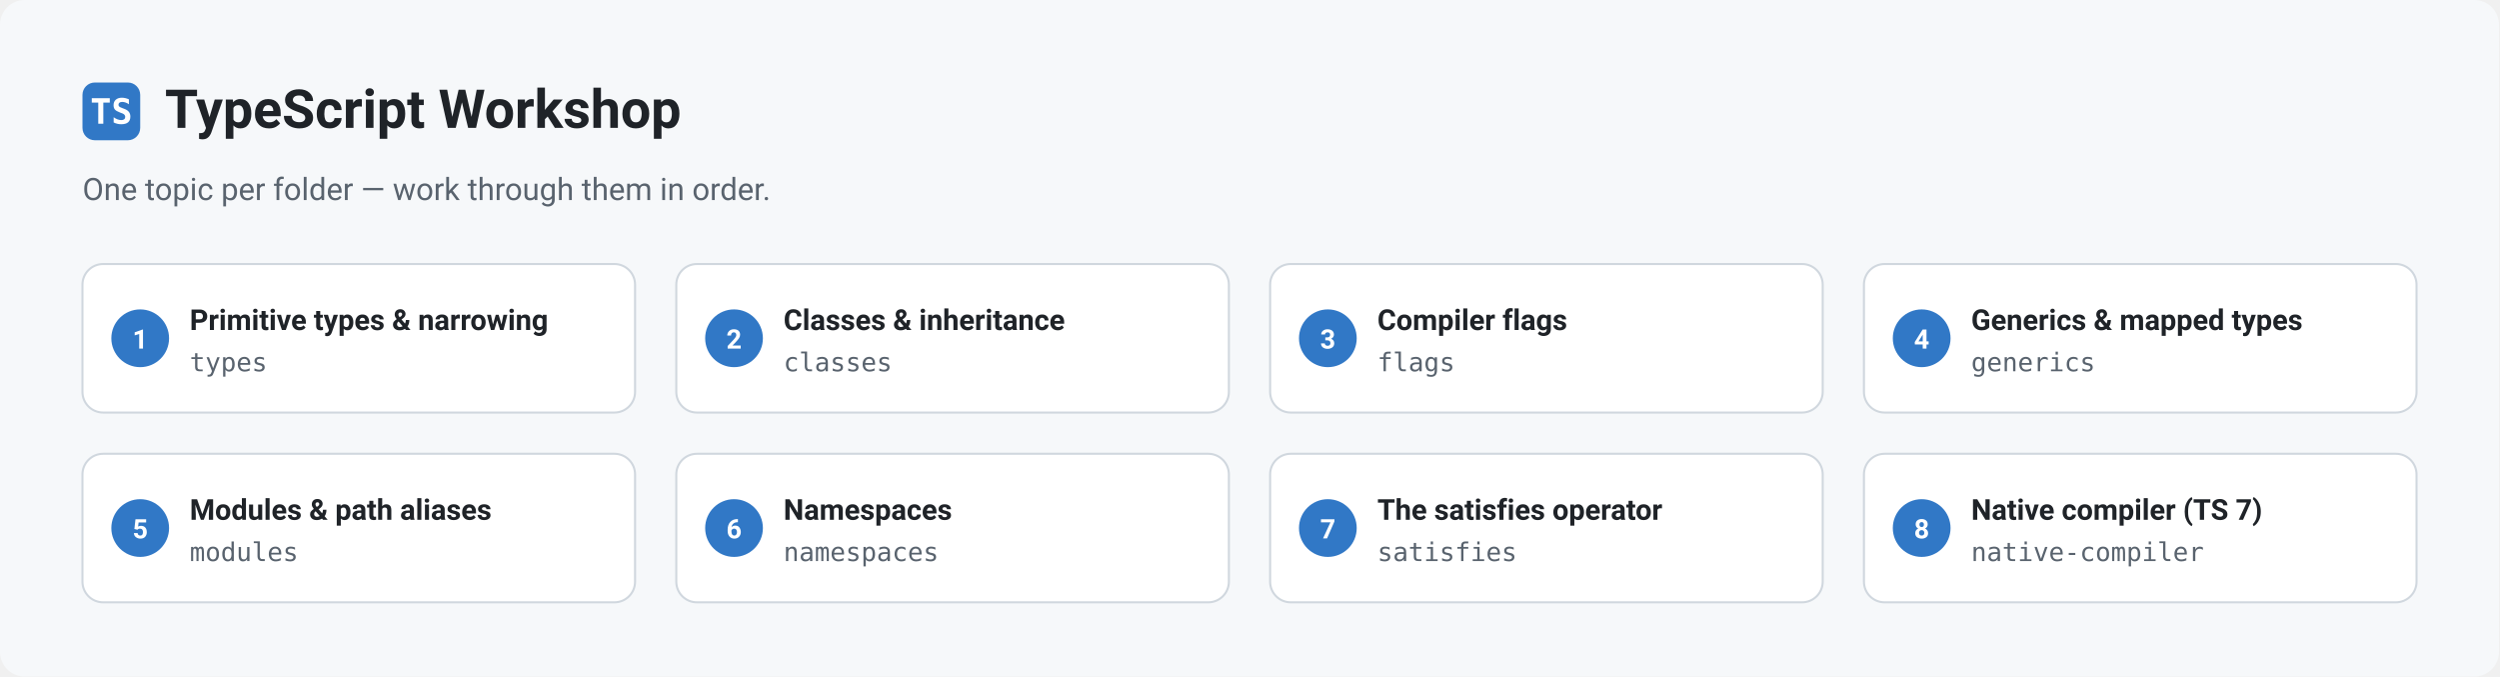
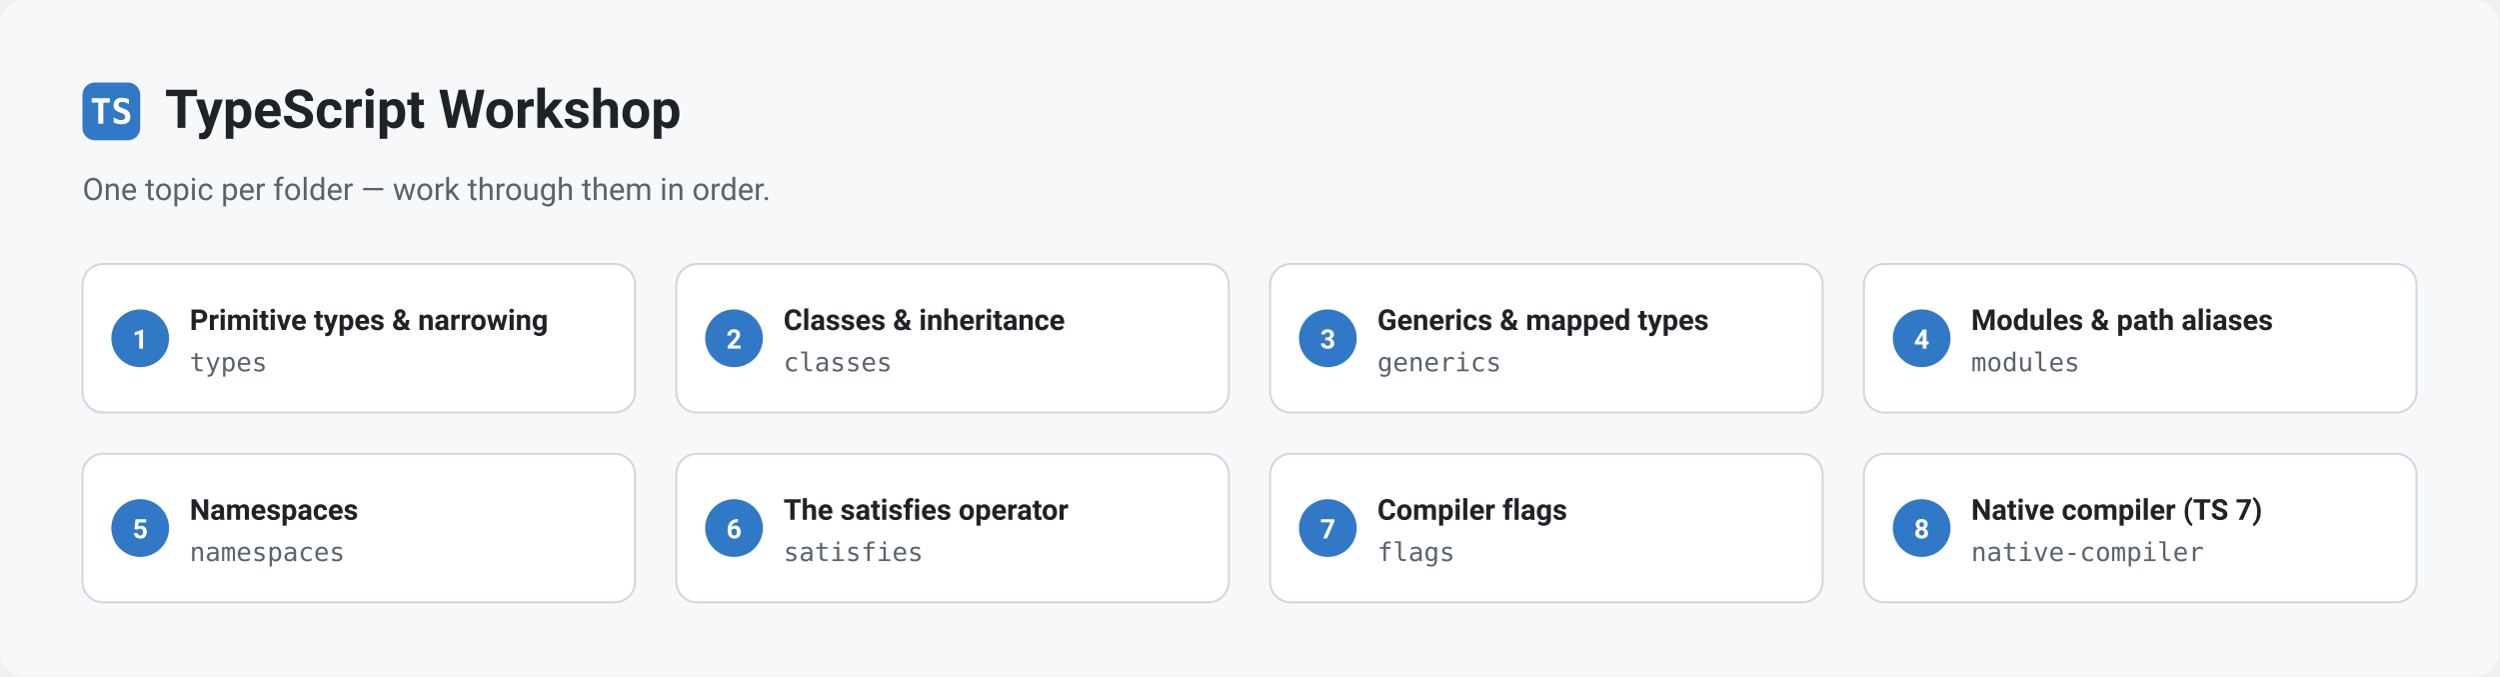
<svg xmlns="http://www.w3.org/2000/svg" width="1212" height="328" viewBox="0 0 1212 328" role="img" aria-label="TypeScript Workshop: eight topics, one per folder">
  <rect width="1212" height="328" rx="12" fill="#f6f8fa" />
  <rect x="40" y="40" width="28" height="28" rx="6" fill="#3178c6" />
  <text x="54" y="60" font-family="ui-monospace,SFMono-Regular,'SF Mono',Menlo,Consolas,monospace" font-size="17" font-weight="700" fill="#ffffff" text-anchor="middle">TS</text>
  <text x="80" y="62" font-family="ui-sans-serif,-apple-system,BlinkMacSystemFont,'Segoe UI',Roboto,Helvetica,Arial,sans-serif" font-size="26" font-weight="700" fill="#1f2328">TypeScript Workshop</text>
  <text x="40" y="97" font-family="ui-sans-serif,-apple-system,BlinkMacSystemFont,'Segoe UI',Roboto,Helvetica,Arial,sans-serif" font-size="15" fill="#59636e">One topic per folder — work through them in order.</text>
  <rect x="40" y="128" width="268" height="72" rx="10" fill="#ffffff" stroke="#d0d7de" stroke-width="1" />
  <circle cx="68" cy="164" r="14" fill="#3178c6" />
  <text x="68" y="169" font-family="ui-sans-serif,-apple-system,BlinkMacSystemFont,'Segoe UI',Roboto,Helvetica,Arial,sans-serif" font-size="13" font-weight="700" fill="#ffffff" text-anchor="middle">1</text>
  <text x="92" y="160" font-family="ui-sans-serif,-apple-system,BlinkMacSystemFont,'Segoe UI',Roboto,Helvetica,Arial,sans-serif" font-size="14" font-weight="600" fill="#1f2328">Primitive types &amp; narrowing</text>
  <text x="92" y="180" font-family="ui-monospace,SFMono-Regular,'SF Mono',Menlo,Consolas,monospace" font-size="12.5" fill="#59636e">types</text>
  <rect x="328" y="128" width="268" height="72" rx="10" fill="#ffffff" stroke="#d0d7de" stroke-width="1" />
  <circle cx="356" cy="164" r="14" fill="#3178c6" />
  <text x="356" y="169" font-family="ui-sans-serif,-apple-system,BlinkMacSystemFont,'Segoe UI',Roboto,Helvetica,Arial,sans-serif" font-size="13" font-weight="700" fill="#ffffff" text-anchor="middle">2</text>
  <text x="380" y="160" font-family="ui-sans-serif,-apple-system,BlinkMacSystemFont,'Segoe UI',Roboto,Helvetica,Arial,sans-serif" font-size="14" font-weight="600" fill="#1f2328">Classes &amp; inheritance</text>
  <text x="380" y="180" font-family="ui-monospace,SFMono-Regular,'SF Mono',Menlo,Consolas,monospace" font-size="12.5" fill="#59636e">classes</text>
  <rect x="616" y="128" width="268" height="72" rx="10" fill="#ffffff" stroke="#d0d7de" stroke-width="1" />
  <circle cx="644" cy="164" r="14" fill="#3178c6" />
  <text x="644" y="169" font-family="ui-sans-serif,-apple-system,BlinkMacSystemFont,'Segoe UI',Roboto,Helvetica,Arial,sans-serif" font-size="13" font-weight="700" fill="#ffffff" text-anchor="middle">3</text>
-   <text x="668" y="160" font-family="ui-sans-serif,-apple-system,BlinkMacSystemFont,'Segoe UI',Roboto,Helvetica,Arial,sans-serif" font-size="14" font-weight="600" fill="#1f2328">Compiler flags</text>
-   <text x="668" y="180" font-family="ui-monospace,SFMono-Regular,'SF Mono',Menlo,Consolas,monospace" font-size="12.5" fill="#59636e">flags</text>
+   <text x="668" y="160" font-family="ui-sans-serif,-apple-system,BlinkMacSystemFont,'Segoe UI',Roboto,Helvetica,Arial,sans-serif" font-size="14" font-weight="600" fill="#1f2328">Generics &amp; mapped types</text>
+   <text x="668" y="180" font-family="ui-monospace,SFMono-Regular,'SF Mono',Menlo,Consolas,monospace" font-size="12.5" fill="#59636e">generics</text>
  <rect x="904" y="128" width="268" height="72" rx="10" fill="#ffffff" stroke="#d0d7de" stroke-width="1" />
  <circle cx="932" cy="164" r="14" fill="#3178c6" />
  <text x="932" y="169" font-family="ui-sans-serif,-apple-system,BlinkMacSystemFont,'Segoe UI',Roboto,Helvetica,Arial,sans-serif" font-size="13" font-weight="700" fill="#ffffff" text-anchor="middle">4</text>
-   <text x="956" y="160" font-family="ui-sans-serif,-apple-system,BlinkMacSystemFont,'Segoe UI',Roboto,Helvetica,Arial,sans-serif" font-size="14" font-weight="600" fill="#1f2328">Generics &amp; mapped types</text>
-   <text x="956" y="180" font-family="ui-monospace,SFMono-Regular,'SF Mono',Menlo,Consolas,monospace" font-size="12.5" fill="#59636e">generics</text>
+   <text x="956" y="160" font-family="ui-sans-serif,-apple-system,BlinkMacSystemFont,'Segoe UI',Roboto,Helvetica,Arial,sans-serif" font-size="14" font-weight="600" fill="#1f2328">Modules &amp; path aliases</text>
+   <text x="956" y="180" font-family="ui-monospace,SFMono-Regular,'SF Mono',Menlo,Consolas,monospace" font-size="12.5" fill="#59636e">modules</text>
  <rect x="40" y="220" width="268" height="72" rx="10" fill="#ffffff" stroke="#d0d7de" stroke-width="1" />
  <circle cx="68" cy="256" r="14" fill="#3178c6" />
  <text x="68" y="261" font-family="ui-sans-serif,-apple-system,BlinkMacSystemFont,'Segoe UI',Roboto,Helvetica,Arial,sans-serif" font-size="13" font-weight="700" fill="#ffffff" text-anchor="middle">5</text>
-   <text x="92" y="252" font-family="ui-sans-serif,-apple-system,BlinkMacSystemFont,'Segoe UI',Roboto,Helvetica,Arial,sans-serif" font-size="14" font-weight="600" fill="#1f2328">Modules &amp; path aliases</text>
-   <text x="92" y="272" font-family="ui-monospace,SFMono-Regular,'SF Mono',Menlo,Consolas,monospace" font-size="12.5" fill="#59636e">modules</text>
+   <text x="92" y="252" font-family="ui-sans-serif,-apple-system,BlinkMacSystemFont,'Segoe UI',Roboto,Helvetica,Arial,sans-serif" font-size="14" font-weight="600" fill="#1f2328">Namespaces</text>
+   <text x="92" y="272" font-family="ui-monospace,SFMono-Regular,'SF Mono',Menlo,Consolas,monospace" font-size="12.5" fill="#59636e">namespaces</text>
  <rect x="328" y="220" width="268" height="72" rx="10" fill="#ffffff" stroke="#d0d7de" stroke-width="1" />
  <circle cx="356" cy="256" r="14" fill="#3178c6" />
  <text x="356" y="261" font-family="ui-sans-serif,-apple-system,BlinkMacSystemFont,'Segoe UI',Roboto,Helvetica,Arial,sans-serif" font-size="13" font-weight="700" fill="#ffffff" text-anchor="middle">6</text>
-   <text x="380" y="252" font-family="ui-sans-serif,-apple-system,BlinkMacSystemFont,'Segoe UI',Roboto,Helvetica,Arial,sans-serif" font-size="14" font-weight="600" fill="#1f2328">Namespaces</text>
-   <text x="380" y="272" font-family="ui-monospace,SFMono-Regular,'SF Mono',Menlo,Consolas,monospace" font-size="12.5" fill="#59636e">namespaces</text>
+   <text x="380" y="252" font-family="ui-sans-serif,-apple-system,BlinkMacSystemFont,'Segoe UI',Roboto,Helvetica,Arial,sans-serif" font-size="14" font-weight="600" fill="#1f2328">The satisfies operator</text>
+   <text x="380" y="272" font-family="ui-monospace,SFMono-Regular,'SF Mono',Menlo,Consolas,monospace" font-size="12.5" fill="#59636e">satisfies</text>
  <rect x="616" y="220" width="268" height="72" rx="10" fill="#ffffff" stroke="#d0d7de" stroke-width="1" />
  <circle cx="644" cy="256" r="14" fill="#3178c6" />
  <text x="644" y="261" font-family="ui-sans-serif,-apple-system,BlinkMacSystemFont,'Segoe UI',Roboto,Helvetica,Arial,sans-serif" font-size="13" font-weight="700" fill="#ffffff" text-anchor="middle">7</text>
-   <text x="668" y="252" font-family="ui-sans-serif,-apple-system,BlinkMacSystemFont,'Segoe UI',Roboto,Helvetica,Arial,sans-serif" font-size="14" font-weight="600" fill="#1f2328">The satisfies operator</text>
-   <text x="668" y="272" font-family="ui-monospace,SFMono-Regular,'SF Mono',Menlo,Consolas,monospace" font-size="12.5" fill="#59636e">satisfies</text>
+   <text x="668" y="252" font-family="ui-sans-serif,-apple-system,BlinkMacSystemFont,'Segoe UI',Roboto,Helvetica,Arial,sans-serif" font-size="14" font-weight="600" fill="#1f2328">Compiler flags</text>
+   <text x="668" y="272" font-family="ui-monospace,SFMono-Regular,'SF Mono',Menlo,Consolas,monospace" font-size="12.5" fill="#59636e">flags</text>
  <rect x="904" y="220" width="268" height="72" rx="10" fill="#ffffff" stroke="#d0d7de" stroke-width="1" />
  <circle cx="932" cy="256" r="14" fill="#3178c6" />
  <text x="932" y="261" font-family="ui-sans-serif,-apple-system,BlinkMacSystemFont,'Segoe UI',Roboto,Helvetica,Arial,sans-serif" font-size="13" font-weight="700" fill="#ffffff" text-anchor="middle">8</text>
  <text x="956" y="252" font-family="ui-sans-serif,-apple-system,BlinkMacSystemFont,'Segoe UI',Roboto,Helvetica,Arial,sans-serif" font-size="14" font-weight="600" fill="#1f2328">Native compiler (TS 7)</text>
  <text x="956" y="272" font-family="ui-monospace,SFMono-Regular,'SF Mono',Menlo,Consolas,monospace" font-size="12.5" fill="#59636e">native-compiler</text>
</svg>
